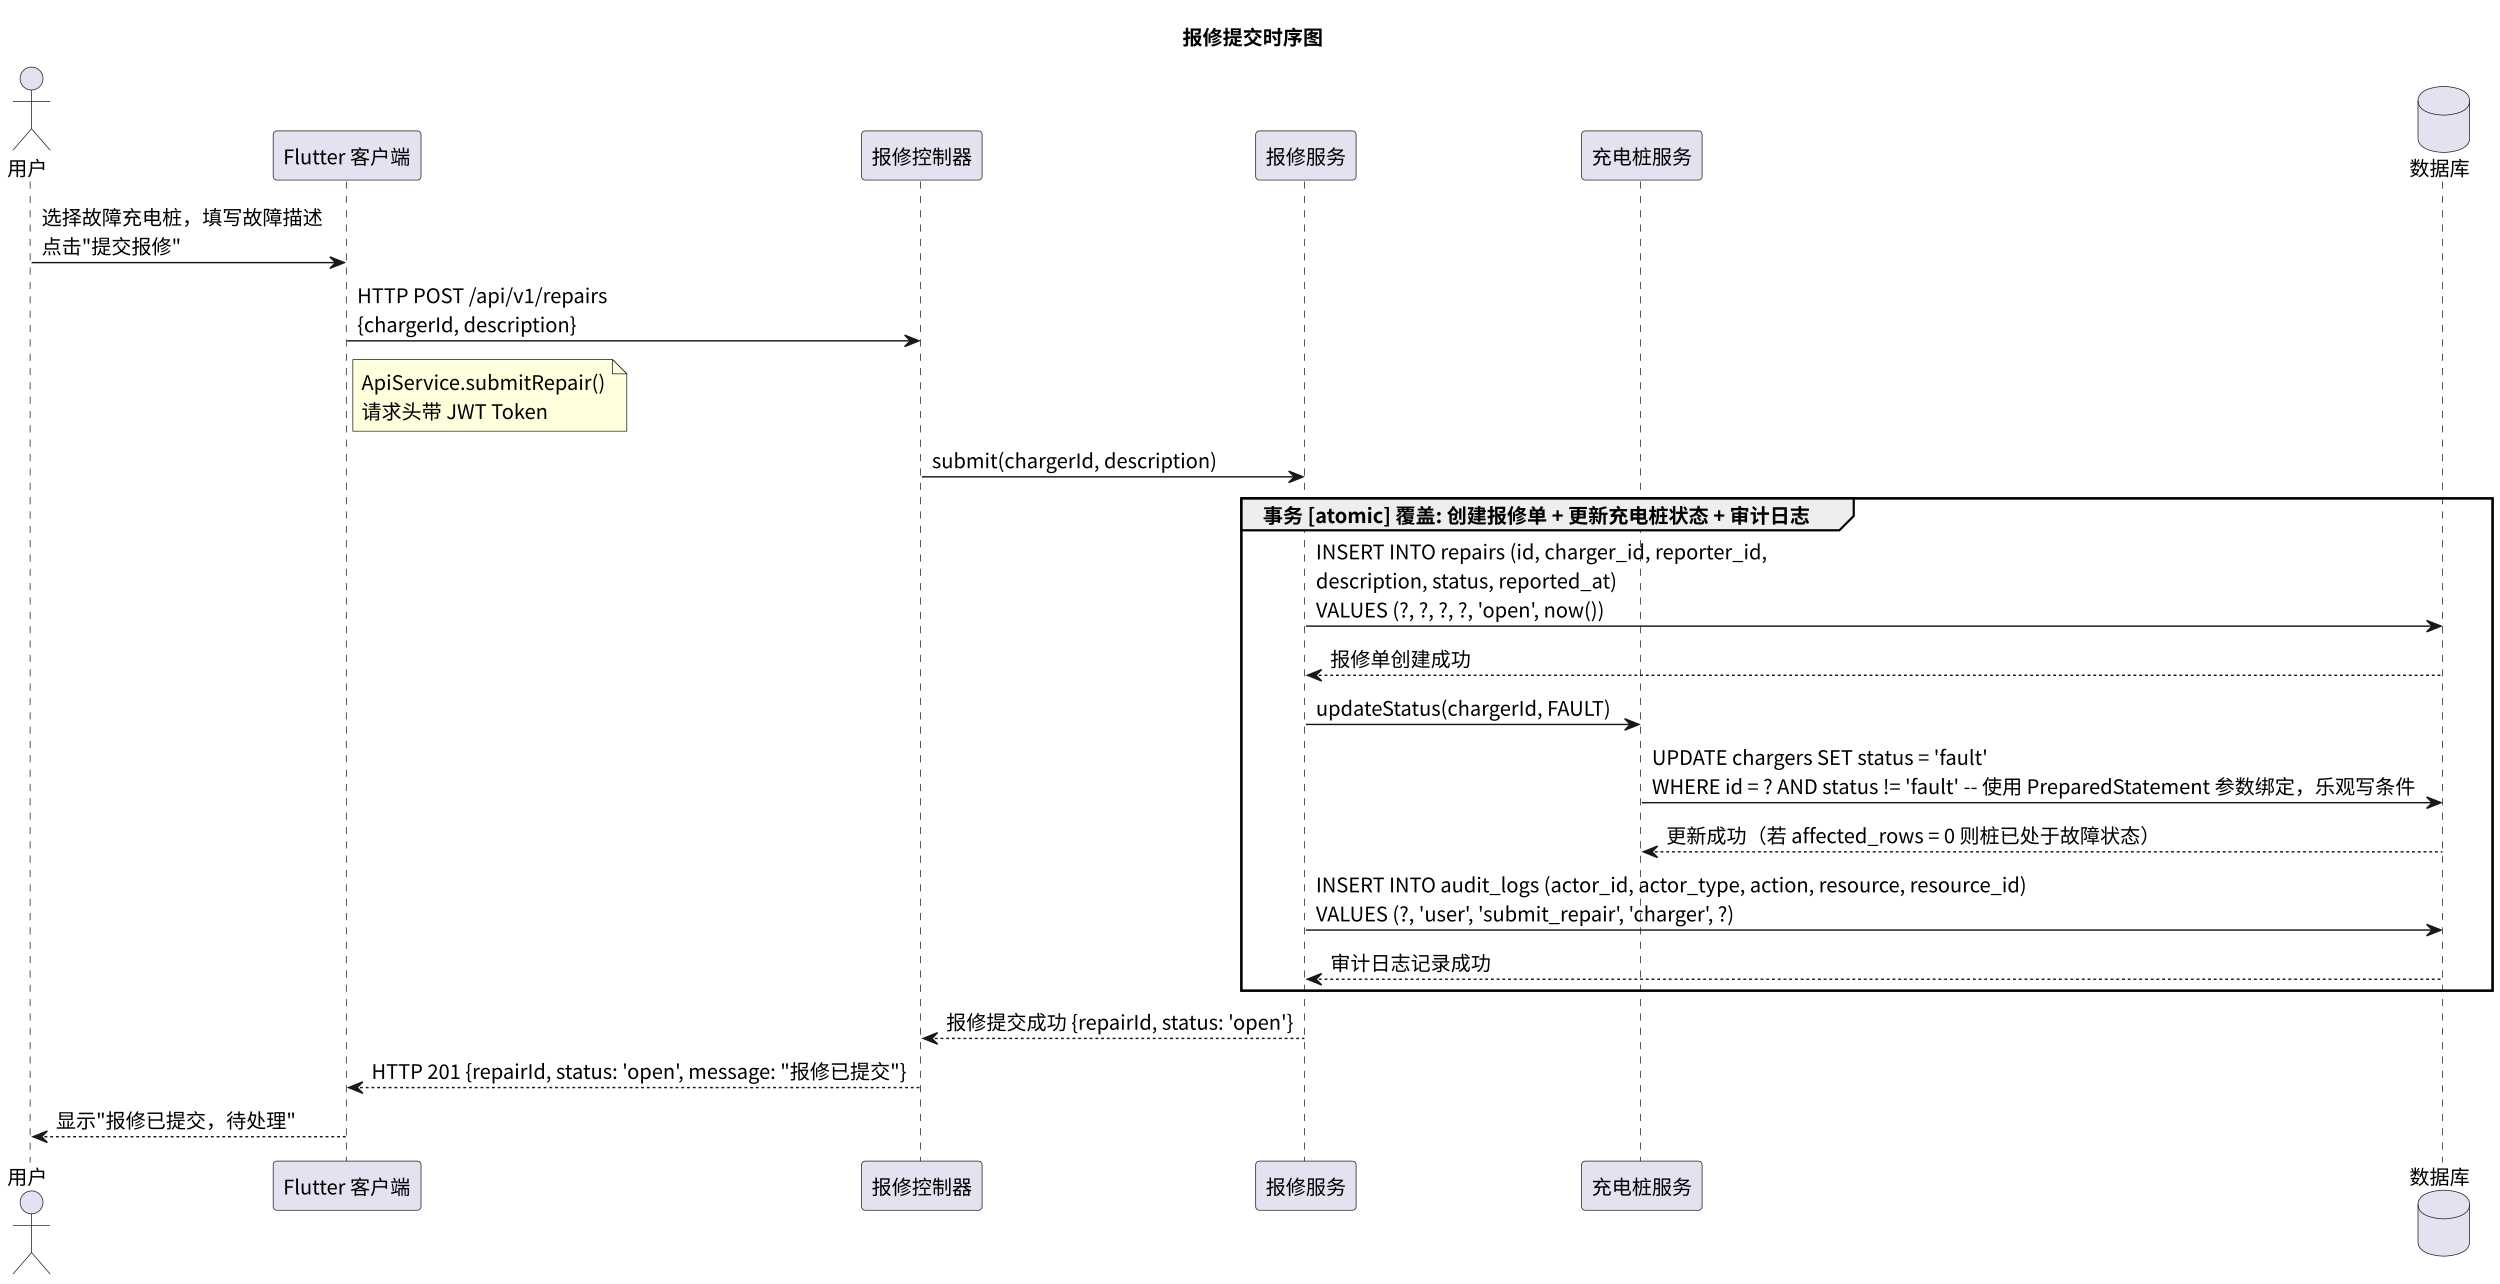
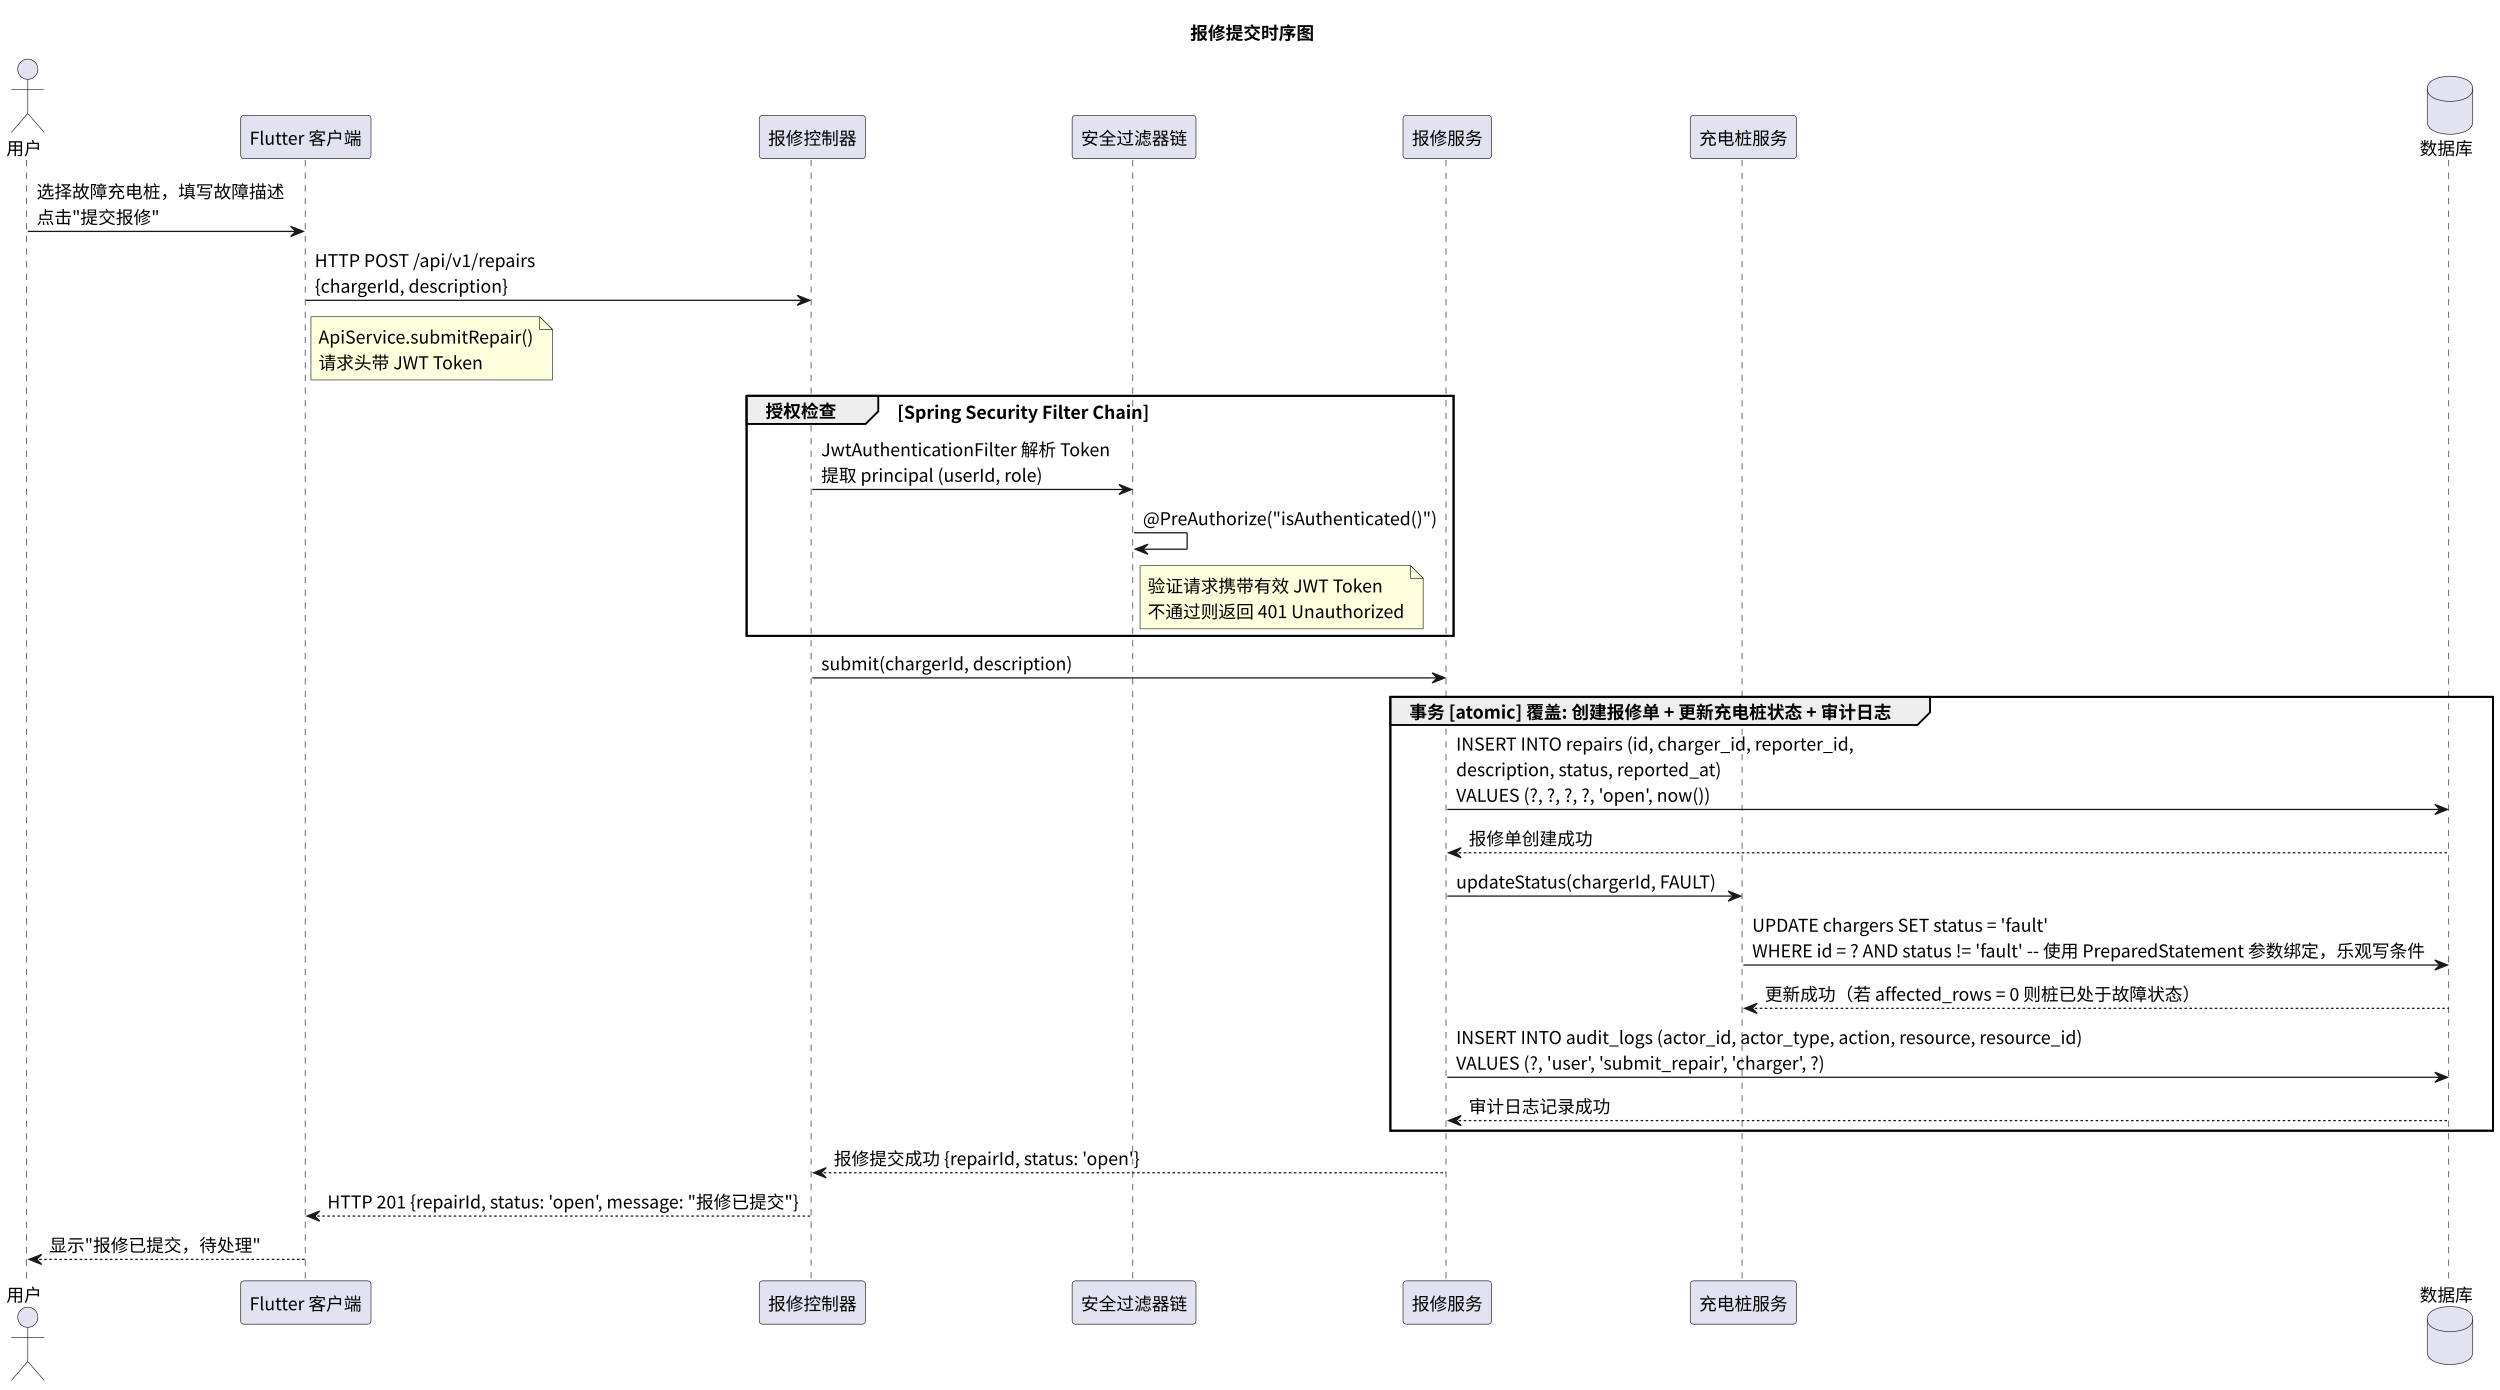
- <svg xmlns="http://www.w3.org/2000/svg" contentStyleType="text/css" data-diagram-type="SEQUENCE" height="895px" preserveAspectRatio="none" style="width:1743px;height:895px;background:#FFFFFF;" version="1.1" viewBox="0 0 1743 895" width="1743px" zoomAndPan="magnify">
+ <svg xmlns="http://www.w3.org/2000/svg" contentStyleType="text/css" data-diagram-type="SEQUENCE" height="1099px" preserveAspectRatio="none" style="width:1978px;height:1099px;background:#FFFFFF;" version="1.1" viewBox="0 0 1978 1099" width="1978px" zoomAndPan="magnify">
  <defs />
  <g>
-     <text fill="#000000" font-family="Noto Sans CJK SC" font-size="14" font-weight="bold" lengthAdjust="spacing" textLength="98" x="824.417" y="31.24">报修提交时序图</text>
-     <rect fill="none" height="343.263" style="stroke:#000000;stroke-width:1.5;" width="872.371" x="865.463" y="347.447" />
+     <text fill="#000000" font-family="Noto Sans CJK SC" font-size="14" font-weight="bold" lengthAdjust="spacing" textLength="98" x="941.722" y="31.24">报修提交时序图</text>
+     <rect fill="none" height="189.903" style="stroke:#000000;stroke-width:1.5;" width="559.364" x="590.71" y="313.175" />
+     <rect fill="none" height="343.263" style="stroke:#000000;stroke-width:1.5;" width="872.371" x="1100.074" y="551.351" />
    <g>
-       <rect fill="#000000" fill-opacity="0" height="683.982" width="8" x="18" y="126.544" />
-       <line style="stroke:#181818;stroke-width:0.5;stroke-dasharray:5,5;" x1="21" x2="21" y1="126.544" y2="810.526" />
+       <rect fill="#000000" fill-opacity="0" height="887.885" width="8" x="18" y="126.544" />
+       <line style="stroke:#181818;stroke-width:0.5;stroke-dasharray:5,5;" x1="21" x2="21" y1="126.544" y2="1014.429" />
    </g>
    <g>
-       <rect fill="#000000" fill-opacity="0" height="683.982" width="8" x="237.999" y="126.544" />
-       <line style="stroke:#181818;stroke-width:0.5;stroke-dasharray:5,5;" x1="241.458" x2="241.458" y1="126.544" y2="810.526" />
+       <rect fill="#000000" fill-opacity="0" height="887.885" width="8" x="237.999" y="126.544" />
+       <line style="stroke:#181818;stroke-width:0.5;stroke-dasharray:5,5;" x1="241.458" x2="241.458" y1="126.544" y2="1014.429" />
    </g>
    <g>
-       <rect fill="#000000" fill-opacity="0" height="683.982" width="8" x="638.71" y="126.544" />
-       <line style="stroke:#181818;stroke-width:0.5;stroke-dasharray:5,5;" x1="641.71" x2="641.71" y1="126.544" y2="810.526" />
+       <rect fill="#000000" fill-opacity="0" height="887.885" width="8" x="638.71" y="126.544" />
+       <line style="stroke:#181818;stroke-width:0.5;stroke-dasharray:5,5;" x1="641.71" x2="641.71" y1="126.544" y2="1014.429" />
    </g>
    <g>
-       <rect fill="#000000" fill-opacity="0" height="683.982" width="8" x="906.462" y="126.544" />
-       <line style="stroke:#181818;stroke-width:0.5;stroke-dasharray:5,5;" x1="909.463" x2="909.463" y1="126.544" y2="810.526" />
+       <rect fill="#000000" fill-opacity="0" height="887.885" width="8" x="893.275" y="126.544" />
+       <line style="stroke:#181818;stroke-width:0.5;stroke-dasharray:5,5;" x1="896.275" x2="896.275" y1="126.544" y2="1014.429" />
    </g>
    <g>
-       <rect fill="#000000" fill-opacity="0" height="683.982" width="8" x="1140.7" y="126.544" />
-       <line style="stroke:#181818;stroke-width:0.5;stroke-dasharray:5,5;" x1="1143.7" x2="1143.7" y1="126.544" y2="810.526" />
+       <rect fill="#000000" fill-opacity="0" height="887.885" width="8" x="1141.074" y="126.544" />
+       <line style="stroke:#181818;stroke-width:0.5;stroke-dasharray:5,5;" x1="1144.074" x2="1144.074" y1="126.544" y2="1014.429" />
    </g>
    <g>
-       <rect fill="#000000" fill-opacity="0" height="683.982" width="8" x="1699.834" y="126.544" />
-       <line style="stroke:#181818;stroke-width:0.5;stroke-dasharray:5,5;" x1="1702.834" x2="1702.834" y1="126.544" y2="810.526" />
+       <rect fill="#000000" fill-opacity="0" height="887.885" width="8" x="1375.311" y="126.544" />
+       <line style="stroke:#181818;stroke-width:0.5;stroke-dasharray:5,5;" x1="1378.311" x2="1378.311" y1="126.544" y2="1014.429" />
+     </g>
+     <g>
+       <rect fill="#000000" fill-opacity="0" height="887.885" width="8" x="1934.445" y="126.544" />
+       <line style="stroke:#181818;stroke-width:0.5;stroke-dasharray:5,5;" x1="1937.445" x2="1937.445" y1="126.544" y2="1014.429" />
    </g>
    <g class="participant participant-head" data-participant="U">
      <text fill="#000000" font-family="Noto Sans CJK SC" font-size="14" lengthAdjust="spacing" textLength="28" x="5" y="122.512">用户</text>
      <ellipse cx="22" cy="54.772" fill="#E2E2F0" rx="8" ry="8" style="stroke:#181818;stroke-width:0.5;" />
      <path d="M22,62.772 L22,89.772 M9,70.772 L35,70.772 M22,89.772 L9,104.772 M22,89.772 L35,104.772" fill="none" style="stroke:#181818;stroke-width:0.5;" />
    </g>
    <g class="participant participant-tail" data-participant="U">
-       <text fill="#000000" font-family="Noto Sans CJK SC" font-size="14" lengthAdjust="spacing" textLength="28" x="5" y="825.766">用户</text>
-       <ellipse cx="22" cy="838.298" fill="#E2E2F0" rx="8" ry="8" style="stroke:#181818;stroke-width:0.5;" />
-       <path d="M22,846.298 L22,873.298 M9,854.298 L35,854.298 M22,873.298 L9,888.298 M22,873.298 L35,888.298" fill="none" style="stroke:#181818;stroke-width:0.5;" />
+       <text fill="#000000" font-family="Noto Sans CJK SC" font-size="14" lengthAdjust="spacing" textLength="28" x="5" y="1029.669">用户</text>
+       <ellipse cx="22" cy="1042.201" fill="#E2E2F0" rx="8" ry="8" style="stroke:#181818;stroke-width:0.5;" />
+       <path d="M22,1050.201 L22,1077.201 M9,1058.201 L35,1058.201 M22,1077.201 L9,1092.201 M22,1077.201 L35,1092.201" fill="none" style="stroke:#181818;stroke-width:0.5;" />
    </g>
    <g class="participant participant-head" data-participant="FE">
      <rect fill="#E2E2F0" height="34.272" rx="2.5" ry="2.5" style="stroke:#181818;stroke-width:0.5;" width="103.082" x="190.458" y="91.272" />
      <text fill="#000000" font-family="Noto Sans CJK SC" font-size="14" lengthAdjust="spacing" textLength="89.082" x="197.458" y="114.512">Flutter 客户端</text>
    </g>
    <g class="participant participant-tail" data-participant="FE">
-       <rect fill="#E2E2F0" height="34.272" rx="2.5" ry="2.5" style="stroke:#181818;stroke-width:0.5;" width="103.082" x="190.458" y="809.526" />
-       <text fill="#000000" font-family="Noto Sans CJK SC" font-size="14" lengthAdjust="spacing" textLength="89.082" x="197.458" y="832.766">Flutter 客户端</text>
+       <rect fill="#E2E2F0" height="34.272" rx="2.5" ry="2.5" style="stroke:#181818;stroke-width:0.5;" width="103.082" x="190.458" y="1013.429" />
+       <text fill="#000000" font-family="Noto Sans CJK SC" font-size="14" lengthAdjust="spacing" textLength="89.082" x="197.458" y="1036.669">Flutter 客户端</text>
    </g>
    <g class="participant participant-head" data-participant="Ctrl">
      <rect fill="#E2E2F0" height="34.272" rx="2.5" ry="2.5" style="stroke:#181818;stroke-width:0.5;" width="84" x="600.71" y="91.272" />
      <text fill="#000000" font-family="Noto Sans CJK SC" font-size="14" lengthAdjust="spacing" textLength="70" x="607.71" y="114.512">报修控制器</text>
    </g>
    <g class="participant participant-tail" data-participant="Ctrl">
-       <rect fill="#E2E2F0" height="34.272" rx="2.5" ry="2.5" style="stroke:#181818;stroke-width:0.5;" width="84" x="600.71" y="809.526" />
-       <text fill="#000000" font-family="Noto Sans CJK SC" font-size="14" lengthAdjust="spacing" textLength="70" x="607.71" y="832.766">报修控制器</text>
+       <rect fill="#E2E2F0" height="34.272" rx="2.5" ry="2.5" style="stroke:#181818;stroke-width:0.5;" width="84" x="600.71" y="1013.429" />
+       <text fill="#000000" font-family="Noto Sans CJK SC" font-size="14" lengthAdjust="spacing" textLength="70" x="607.71" y="1036.669">报修控制器</text>
+     </g>
+     <g class="participant participant-head" data-participant="Security">
+       <rect fill="#E2E2F0" height="34.272" rx="2.5" ry="2.5" style="stroke:#181818;stroke-width:0.5;" width="98" x="848.275" y="91.272" />
+       <text fill="#000000" font-family="Noto Sans CJK SC" font-size="14" lengthAdjust="spacing" textLength="84" x="855.275" y="114.512">安全过滤器链</text>
+     </g>
+     <g class="participant participant-tail" data-participant="Security">
+       <rect fill="#E2E2F0" height="34.272" rx="2.5" ry="2.5" style="stroke:#181818;stroke-width:0.5;" width="98" x="848.275" y="1013.429" />
+       <text fill="#000000" font-family="Noto Sans CJK SC" font-size="14" lengthAdjust="spacing" textLength="84" x="855.275" y="1036.669">安全过滤器链</text>
    </g>
    <g class="participant participant-head" data-participant="RS">
-       <rect fill="#E2E2F0" height="34.272" rx="2.5" ry="2.5" style="stroke:#181818;stroke-width:0.5;" width="70" x="875.463" y="91.272" />
-       <text fill="#000000" font-family="Noto Sans CJK SC" font-size="14" lengthAdjust="spacing" textLength="56" x="882.463" y="114.512">报修服务</text>
+       <rect fill="#E2E2F0" height="34.272" rx="2.5" ry="2.5" style="stroke:#181818;stroke-width:0.5;" width="70" x="1110.074" y="91.272" />
+       <text fill="#000000" font-family="Noto Sans CJK SC" font-size="14" lengthAdjust="spacing" textLength="56" x="1117.074" y="114.512">报修服务</text>
    </g>
    <g class="participant participant-tail" data-participant="RS">
-       <rect fill="#E2E2F0" height="34.272" rx="2.5" ry="2.5" style="stroke:#181818;stroke-width:0.5;" width="70" x="875.463" y="809.526" />
-       <text fill="#000000" font-family="Noto Sans CJK SC" font-size="14" lengthAdjust="spacing" textLength="56" x="882.463" y="832.766">报修服务</text>
+       <rect fill="#E2E2F0" height="34.272" rx="2.5" ry="2.5" style="stroke:#181818;stroke-width:0.5;" width="70" x="1110.074" y="1013.429" />
+       <text fill="#000000" font-family="Noto Sans CJK SC" font-size="14" lengthAdjust="spacing" textLength="56" x="1117.074" y="1036.669">报修服务</text>
    </g>
    <g class="participant participant-head" data-participant="CS">
-       <rect fill="#E2E2F0" height="34.272" rx="2.5" ry="2.5" style="stroke:#181818;stroke-width:0.5;" width="84" x="1102.7" y="91.272" />
-       <text fill="#000000" font-family="Noto Sans CJK SC" font-size="14" lengthAdjust="spacing" textLength="70" x="1109.7" y="114.512">充电桩服务</text>
+       <rect fill="#E2E2F0" height="34.272" rx="2.5" ry="2.5" style="stroke:#181818;stroke-width:0.5;" width="84" x="1337.311" y="91.272" />
+       <text fill="#000000" font-family="Noto Sans CJK SC" font-size="14" lengthAdjust="spacing" textLength="70" x="1344.311" y="114.512">充电桩服务</text>
    </g>
    <g class="participant participant-tail" data-participant="CS">
-       <rect fill="#E2E2F0" height="34.272" rx="2.5" ry="2.5" style="stroke:#181818;stroke-width:0.5;" width="84" x="1102.7" y="809.526" />
-       <text fill="#000000" font-family="Noto Sans CJK SC" font-size="14" lengthAdjust="spacing" textLength="70" x="1109.7" y="832.766">充电桩服务</text>
+       <rect fill="#E2E2F0" height="34.272" rx="2.5" ry="2.5" style="stroke:#181818;stroke-width:0.5;" width="84" x="1337.311" y="1013.429" />
+       <text fill="#000000" font-family="Noto Sans CJK SC" font-size="14" lengthAdjust="spacing" textLength="70" x="1344.311" y="1036.669">充电桩服务</text>
    </g>
    <g class="participant participant-head" data-participant="DB">
-       <text fill="#000000" font-family="Noto Sans CJK SC" font-size="14" lengthAdjust="spacing" textLength="42" x="1679.834" y="122.512">数据库</text>
-       <path d="M1685.834,70.272 C1685.834,60.272 1703.834,60.272 1703.834,60.272 C1703.834,60.272 1721.834,60.272 1721.834,70.272 L1721.834,96.272 C1721.834,106.272 1703.834,106.272 1703.834,106.272 C1703.834,106.272 1685.834,106.272 1685.834,96.272 L1685.834,70.272" fill="#E2E2F0" style="stroke:#181818;stroke-width:0.5;" />
-       <path d="M1685.834,70.272 C1685.834,80.272 1703.834,80.272 1703.834,80.272 C1703.834,80.272 1721.834,80.272 1721.834,70.272" fill="none" style="stroke:#181818;stroke-width:0.5;" />
+       <text fill="#000000" font-family="Noto Sans CJK SC" font-size="14" lengthAdjust="spacing" textLength="42" x="1914.445" y="122.512">数据库</text>
+       <path d="M1920.445,70.272 C1920.445,60.272 1938.445,60.272 1938.445,60.272 C1938.445,60.272 1956.445,60.272 1956.445,70.272 L1956.445,96.272 C1956.445,106.272 1938.445,106.272 1938.445,106.272 C1938.445,106.272 1920.445,106.272 1920.445,96.272 L1920.445,70.272" fill="#E2E2F0" style="stroke:#181818;stroke-width:0.5;" />
+       <path d="M1920.445,70.272 C1920.445,80.272 1938.445,80.272 1938.445,80.272 C1938.445,80.272 1956.445,80.272 1956.445,70.272" fill="none" style="stroke:#181818;stroke-width:0.5;" />
    </g>
    <g class="participant participant-tail" data-participant="DB">
-       <text fill="#000000" font-family="Noto Sans CJK SC" font-size="14" lengthAdjust="spacing" textLength="42" x="1679.834" y="825.766">数据库</text>
-       <path d="M1685.834,839.798 C1685.834,829.798 1703.834,829.798 1703.834,829.798 C1703.834,829.798 1721.834,829.798 1721.834,839.798 L1721.834,865.798 C1721.834,875.798 1703.834,875.798 1703.834,875.798 C1703.834,875.798 1685.834,875.798 1685.834,865.798 L1685.834,839.798" fill="#E2E2F0" style="stroke:#181818;stroke-width:0.5;" />
-       <path d="M1685.834,839.798 C1685.834,849.798 1703.834,849.798 1703.834,849.798 C1703.834,849.798 1721.834,849.798 1721.834,839.798" fill="none" style="stroke:#181818;stroke-width:0.5;" />
+       <text fill="#000000" font-family="Noto Sans CJK SC" font-size="14" lengthAdjust="spacing" textLength="42" x="1914.445" y="1029.669">数据库</text>
+       <path d="M1920.445,1043.701 C1920.445,1033.701 1938.445,1033.701 1938.445,1033.701 C1938.445,1033.701 1956.445,1033.701 1956.445,1043.701 L1956.445,1069.701 C1956.445,1079.701 1938.445,1079.701 1938.445,1079.701 C1938.445,1079.701 1920.445,1079.701 1920.445,1069.701 L1920.445,1043.701" fill="#E2E2F0" style="stroke:#181818;stroke-width:0.5;" />
+       <path d="M1920.445,1043.701 C1920.445,1053.701 1938.445,1053.701 1938.445,1053.701 C1938.445,1053.701 1956.445,1053.701 1956.445,1043.701" fill="none" style="stroke:#181818;stroke-width:0.5;" />
    </g>
    <g class="message" data-participant-1="U" data-participant-2="FE">
      <polygon fill="#181818" points="229.999,179.088,239.999,183.088,229.999,187.088,233.999,183.088" style="stroke:#181818;stroke-width:1;" />
      <line style="stroke:#181818;stroke-width:1;" x1="22" x2="235.999" y1="183.088" y2="183.088" />
      <text fill="#000000" font-family="Noto Sans CJK SC" font-size="14" lengthAdjust="spacing" textLength="195.999" x="29" y="156.784">选择故障充电桩，填写故障描述</text>
      <text fill="#000000" font-family="Noto Sans CJK SC" font-size="14" lengthAdjust="spacing" textLength="97.272" x="29" y="177.056">点击"提交报修"</text>
    </g>
    <g class="message" data-participant-1="FE" data-participant-2="Ctrl">
      <polygon fill="#181818" points="630.71,233.631,640.71,237.631,630.71,241.631,634.71,237.631" style="stroke:#181818;stroke-width:1;" />
      <line style="stroke:#181818;stroke-width:1;" x1="241.999" x2="636.71" y1="237.631" y2="237.631" />
      <text fill="#000000" font-family="Noto Sans CJK SC" font-size="14" lengthAdjust="spacing" textLength="175.601" x="248.999" y="211.328">HTTP POST /api/v1/repairs</text>
      <text fill="#000000" font-family="Noto Sans CJK SC" font-size="14" lengthAdjust="spacing" textLength="153.551" x="248.999" y="231.6">{chargerId, description}</text>
    </g>
    <path d="M246,250.631 L246,300.632 L437,300.632 L437,260.632 L427,250.631 L246,250.631" fill="#FEFFDD" style="stroke:#181818;stroke-width:0.5;" />
    <path d="M427,250.631 L427,260.632 L437,260.632 L427,250.631" fill="#FEFFDD" style="stroke:#181818;stroke-width:0.5;" />
    <text fill="#000000" font-family="Noto Sans CJK SC" font-size="14" lengthAdjust="spacing" textLength="170.253" x="252" y="271.871">ApiService.submitRepair()</text>
    <text fill="#000000" font-family="Noto Sans CJK SC" font-size="14" lengthAdjust="spacing" textLength="131.333" x="252" y="292.143">请求头带 JWT Token</text>
+     <path d="M590.71,313.175 L694.887,313.175 L694.887,325.447 L684.887,335.447 L590.71,335.447 L590.71,313.175" fill="#EEEEEE" style="stroke:#000000;stroke-width:1.5;" />
+     <rect fill="none" height="189.903" style="stroke:#000000;stroke-width:1.5;" width="559.364" x="590.71" y="313.175" />
+     <text fill="#000000" font-family="Noto Sans CJK SC" font-size="14" font-weight="bold" lengthAdjust="spacing" textLength="56" x="605.71" y="330.415">授权检查</text>
+     <text fill="#000000" font-family="Noto Sans CJK SC" font-size="14" font-weight="bold" lengthAdjust="spacing" textLength="199.653" x="709.887" y="331.415">[Spring Security Filter Chain]</text>
+     <g class="message" data-participant-1="Ctrl" data-participant-2="Security">
+       <polygon fill="#181818" points="885.275,383.263,895.275,387.263,885.275,391.263,889.275,387.263" style="stroke:#181818;stroke-width:1;" />
+       <line style="stroke:#181818;stroke-width:1;" x1="642.71" x2="891.275" y1="387.263" y2="387.263" />
+       <text fill="#000000" font-family="Noto Sans CJK SC" font-size="14" lengthAdjust="spacing" textLength="230.565" x="649.71" y="360.959">JwtAuthenticationFilter 解析 Token</text>
+       <text fill="#000000" font-family="Noto Sans CJK SC" font-size="14" lengthAdjust="spacing" textLength="175.461" x="649.71" y="381.231">提取 principal (userId, role)</text>
+     </g>
+     <g class="message" data-participant-1="Security" data-participant-2="Security">
+       <line style="stroke:#181818;stroke-width:1;" x1="897.275" x2="939.275" y1="421.535" y2="421.535" />
+       <line style="stroke:#181818;stroke-width:1;" x1="939.275" x2="939.275" y1="421.535" y2="434.535" />
+       <line style="stroke:#181818;stroke-width:1;" x1="898.275" x2="939.275" y1="434.535" y2="434.535" />
+       <polygon fill="#181818" points="908.275,430.535,898.275,434.535,908.275,438.535,904.275,434.535" style="stroke:#181818;stroke-width:1;" />
+       <text fill="#000000" font-family="Noto Sans CJK SC" font-size="14" lengthAdjust="spacing" textLength="233.799" x="904.275" y="415.503">@PreAuthorize("isAuthenticated()")</text>
+     </g>
+     <path d="M902,447.535 L902,497.535 L1126,497.535 L1126,457.535 L1116,447.535 L902,447.535" fill="#FEFFDD" style="stroke:#181818;stroke-width:0.5;" />
+     <path d="M1116,447.535 L1116,457.535 L1126,457.535 L1116,447.535" fill="#FEFFDD" style="stroke:#181818;stroke-width:0.5;" />
+     <text fill="#000000" font-family="Noto Sans CJK SC" font-size="14" lengthAdjust="spacing" textLength="187.333" x="908" y="468.775">验证请求携带有效 JWT Token</text>
+     <text fill="#000000" font-family="Noto Sans CJK SC" font-size="14" lengthAdjust="spacing" textLength="203.223" x="908" y="489.047">不通过则返回 401 Unauthorized</text>
    <g class="message" data-participant-1="Ctrl" data-participant-2="RS">
-       <polygon fill="#181818" points="898.462,328.447,908.462,332.447,898.462,336.447,902.462,332.447" style="stroke:#181818;stroke-width:1;" />
-       <line style="stroke:#181818;stroke-width:1;" x1="642.71" x2="904.462" y1="332.447" y2="332.447" />
-       <text fill="#000000" font-family="Noto Sans CJK SC" font-size="14" lengthAdjust="spacing" textLength="199.345" x="649.71" y="326.415">submit(chargerId, description)</text>
+       <polygon fill="#181818" points="1133.074,532.351,1143.074,536.351,1133.074,540.351,1137.074,536.351" style="stroke:#181818;stroke-width:1;" />
+       <line style="stroke:#181818;stroke-width:1;" x1="642.71" x2="1139.074" y1="536.351" y2="536.351" />
+       <text fill="#000000" font-family="Noto Sans CJK SC" font-size="14" lengthAdjust="spacing" textLength="199.345" x="649.71" y="530.319">submit(chargerId, description)</text>
    </g>
-     <path d="M865.463,347.447 L1292.423,347.447 L1292.423,359.719 L1282.423,369.719 L865.463,369.719 L865.463,347.447" fill="#EEEEEE" style="stroke:#000000;stroke-width:1.5;" />
-     <rect fill="none" height="343.263" style="stroke:#000000;stroke-width:1.5;" width="872.371" x="865.463" y="347.447" />
-     <text fill="#000000" font-family="Noto Sans CJK SC" font-size="14" font-weight="bold" lengthAdjust="spacing" textLength="381.96" x="880.463" y="364.687">事务 [atomic] 覆盖: 创建报修单 + 更新充电桩状态 + 审计日志</text>
+     <path d="M1100.074,551.351 L1527.034,551.351 L1527.034,563.622 L1517.034,573.622 L1100.074,573.622 L1100.074,551.351" fill="#EEEEEE" style="stroke:#000000;stroke-width:1.5;" />
+     <rect fill="none" height="343.263" style="stroke:#000000;stroke-width:1.5;" width="872.371" x="1100.074" y="551.351" />
+     <text fill="#000000" font-family="Noto Sans CJK SC" font-size="14" font-weight="bold" lengthAdjust="spacing" textLength="381.96" x="1115.074" y="568.591">事务 [atomic] 覆盖: 创建报修单 + 更新充电桩状态 + 审计日志</text>
    <g class="message" data-participant-1="RS" data-participant-2="DB">
-       <polygon fill="#181818" points="1691.834,432.535,1701.834,436.535,1691.834,440.535,1695.834,436.535" style="stroke:#181818;stroke-width:1;" />
-       <line style="stroke:#181818;stroke-width:1;" x1="910.462" x2="1697.834" y1="436.535" y2="436.535" />
-       <text fill="#000000" font-family="Noto Sans CJK SC" font-size="14" lengthAdjust="spacing" textLength="316.287" x="917.462" y="389.959">INSERT INTO repairs (id, charger_id, reporter_id,</text>
-       <text fill="#000000" font-family="Noto Sans CJK SC" font-size="14" lengthAdjust="spacing" textLength="211.553" x="917.462" y="410.231">description, status, reported_at)</text>
-       <text fill="#000000" font-family="Noto Sans CJK SC" font-size="14" lengthAdjust="spacing" textLength="204.091" x="917.462" y="430.503">VALUES (?, ?, ?, ?, 'open', now())</text>
+       <polygon fill="#181818" points="1926.445,636.438,1936.445,640.438,1926.445,644.438,1930.445,640.438" style="stroke:#181818;stroke-width:1;" />
+       <line style="stroke:#181818;stroke-width:1;" x1="1145.074" x2="1932.445" y1="640.438" y2="640.438" />
+       <text fill="#000000" font-family="Noto Sans CJK SC" font-size="14" lengthAdjust="spacing" textLength="316.287" x="1152.074" y="593.862">INSERT INTO repairs (id, charger_id, reporter_id,</text>
+       <text fill="#000000" font-family="Noto Sans CJK SC" font-size="14" lengthAdjust="spacing" textLength="211.553" x="1152.074" y="614.134">description, status, reported_at)</text>
+       <text fill="#000000" font-family="Noto Sans CJK SC" font-size="14" lengthAdjust="spacing" textLength="204.091" x="1152.074" y="634.406">VALUES (?, ?, ?, ?, 'open', now())</text>
    </g>
    <g class="message" data-participant-1="DB" data-participant-2="RS">
-       <polygon fill="#181818" points="921.462,466.807,911.462,470.807,921.462,474.807,917.462,470.807" style="stroke:#181818;stroke-width:1;" />
-       <line style="stroke:#181818;stroke-width:1;stroke-dasharray:2,2;" x1="915.462" x2="1702.834" y1="470.807" y2="470.807" />
-       <text fill="#000000" font-family="Noto Sans CJK SC" font-size="14" lengthAdjust="spacing" textLength="98" x="927.462" y="464.775">报修单创建成功</text>
+       <polygon fill="#181818" points="1156.074,670.71,1146.074,674.71,1156.074,678.71,1152.074,674.71" style="stroke:#181818;stroke-width:1;" />
+       <line style="stroke:#181818;stroke-width:1;stroke-dasharray:2,2;" x1="1150.074" x2="1937.445" y1="674.71" y2="674.71" />
+       <text fill="#000000" font-family="Noto Sans CJK SC" font-size="14" lengthAdjust="spacing" textLength="98" x="1162.074" y="668.678">报修单创建成功</text>
    </g>
    <g class="message" data-participant-1="RS" data-participant-2="CS">
-       <polygon fill="#181818" points="1132.7,501.079,1142.7,505.079,1132.7,509.079,1136.7,505.079" style="stroke:#181818;stroke-width:1;" />
-       <line style="stroke:#181818;stroke-width:1;" x1="910.462" x2="1138.7" y1="505.079" y2="505.079" />
-       <text fill="#000000" font-family="Noto Sans CJK SC" font-size="14" lengthAdjust="spacing" textLength="210.237" x="917.462" y="499.047">updateStatus(chargerId, FAULT)</text>
+       <polygon fill="#181818" points="1367.311,704.982,1377.311,708.982,1367.311,712.982,1371.311,708.982" style="stroke:#181818;stroke-width:1;" />
+       <line style="stroke:#181818;stroke-width:1;" x1="1145.074" x2="1373.311" y1="708.982" y2="708.982" />
+       <text fill="#000000" font-family="Noto Sans CJK SC" font-size="14" lengthAdjust="spacing" textLength="210.237" x="1152.074" y="702.95">updateStatus(chargerId, FAULT)</text>
    </g>
    <g class="message" data-participant-1="CS" data-participant-2="DB">
-       <polygon fill="#181818" points="1691.834,555.622,1701.834,559.622,1691.834,563.622,1695.834,559.622" style="stroke:#181818;stroke-width:1;" />
-       <line style="stroke:#181818;stroke-width:1;" x1="1144.7" x2="1697.834" y1="559.622" y2="559.622" />
-       <text fill="#000000" font-family="Noto Sans CJK SC" font-size="14" lengthAdjust="spacing" textLength="236.753" x="1151.7" y="533.319">UPDATE chargers SET status = 'fault'</text>
-       <text fill="#000000" font-family="Noto Sans CJK SC" font-size="14" lengthAdjust="spacing" textLength="535.134" x="1151.7" y="553.591">WHERE id = ? AND status != 'fault' -- 使用 PreparedStatement 参数绑定，乐观写条件</text>
+       <polygon fill="#181818" points="1926.445,759.526,1936.445,763.526,1926.445,767.526,1930.445,763.526" style="stroke:#181818;stroke-width:1;" />
+       <line style="stroke:#181818;stroke-width:1;" x1="1379.311" x2="1932.445" y1="763.526" y2="763.526" />
+       <text fill="#000000" font-family="Noto Sans CJK SC" font-size="14" lengthAdjust="spacing" textLength="236.753" x="1386.311" y="737.222">UPDATE chargers SET status = 'fault'</text>
+       <text fill="#000000" font-family="Noto Sans CJK SC" font-size="14" lengthAdjust="spacing" textLength="535.134" x="1386.311" y="757.494">WHERE id = ? AND status != 'fault' -- 使用 PreparedStatement 参数绑定，乐观写条件</text>
    </g>
    <g class="message" data-participant-1="DB" data-participant-2="CS">
-       <polygon fill="#181818" points="1155.7,589.894,1145.7,593.894,1155.7,597.894,1151.7,593.894" style="stroke:#181818;stroke-width:1;" />
-       <line style="stroke:#181818;stroke-width:1;stroke-dasharray:2,2;" x1="1149.7" x2="1702.834" y1="593.894" y2="593.894" />
-       <text fill="#000000" font-family="Noto Sans CJK SC" font-size="14" lengthAdjust="spacing" textLength="345.197" x="1161.7" y="587.862">更新成功（若 affected_rows = 0 则桩已处于故障状态）</text>
+       <polygon fill="#181818" points="1390.311,793.798,1380.311,797.798,1390.311,801.798,1386.311,797.798" style="stroke:#181818;stroke-width:1;" />
+       <line style="stroke:#181818;stroke-width:1;stroke-dasharray:2,2;" x1="1384.311" x2="1937.445" y1="797.798" y2="797.798" />
+       <text fill="#000000" font-family="Noto Sans CJK SC" font-size="14" lengthAdjust="spacing" textLength="345.197" x="1396.311" y="791.766">更新成功（若 affected_rows = 0 则桩已处于故障状态）</text>
    </g>
    <g class="message" data-participant-1="RS" data-participant-2="DB">
-       <polygon fill="#181818" points="1691.834,644.438,1701.834,648.438,1691.834,652.438,1695.834,648.438" style="stroke:#181818;stroke-width:1;" />
-       <line style="stroke:#181818;stroke-width:1;" x1="910.462" x2="1697.834" y1="648.438" y2="648.438" />
-       <text fill="#000000" font-family="Noto Sans CJK SC" font-size="14" lengthAdjust="spacing" textLength="498.244" x="917.462" y="622.134">INSERT INTO audit_logs (actor_id, actor_type, action, resource, resource_id)</text>
-       <text fill="#000000" font-family="Noto Sans CJK SC" font-size="14" lengthAdjust="spacing" textLength="299.109" x="917.462" y="642.406">VALUES (?, 'user', 'submit_repair', 'charger', ?)</text>
+       <polygon fill="#181818" points="1926.445,848.342,1936.445,852.342,1926.445,856.342,1930.445,852.342" style="stroke:#181818;stroke-width:1;" />
+       <line style="stroke:#181818;stroke-width:1;" x1="1145.074" x2="1932.445" y1="852.342" y2="852.342" />
+       <text fill="#000000" font-family="Noto Sans CJK SC" font-size="14" lengthAdjust="spacing" textLength="498.244" x="1152.074" y="826.038">INSERT INTO audit_logs (actor_id, actor_type, action, resource, resource_id)</text>
+       <text fill="#000000" font-family="Noto Sans CJK SC" font-size="14" lengthAdjust="spacing" textLength="299.109" x="1152.074" y="846.31">VALUES (?, 'user', 'submit_repair', 'charger', ?)</text>
    </g>
    <g class="message" data-participant-1="DB" data-participant-2="RS">
-       <polygon fill="#181818" points="921.462,678.71,911.462,682.71,921.462,686.71,917.462,682.71" style="stroke:#181818;stroke-width:1;" />
-       <line style="stroke:#181818;stroke-width:1;stroke-dasharray:2,2;" x1="915.462" x2="1702.834" y1="682.71" y2="682.71" />
-       <text fill="#000000" font-family="Noto Sans CJK SC" font-size="14" lengthAdjust="spacing" textLength="111.999" x="927.462" y="676.678">审计日志记录成功</text>
+       <polygon fill="#181818" points="1156.074,882.614,1146.074,886.614,1156.074,890.614,1152.074,886.614" style="stroke:#181818;stroke-width:1;" />
+       <line style="stroke:#181818;stroke-width:1;stroke-dasharray:2,2;" x1="1150.074" x2="1937.445" y1="886.614" y2="886.614" />
+       <text fill="#000000" font-family="Noto Sans CJK SC" font-size="14" lengthAdjust="spacing" textLength="111.999" x="1162.074" y="880.582">审计日志记录成功</text>
    </g>
    <g class="message" data-participant-1="RS" data-participant-2="Ctrl">
-       <polygon fill="#181818" points="653.71,719.982,643.71,723.982,653.71,727.982,649.71,723.982" style="stroke:#181818;stroke-width:1;" />
-       <line style="stroke:#181818;stroke-width:1;stroke-dasharray:2,2;" x1="647.71" x2="909.462" y1="723.982" y2="723.982" />
-       <text fill="#000000" font-family="Noto Sans CJK SC" font-size="14" lengthAdjust="spacing" textLength="243.753" x="659.71" y="717.95">报修提交成功 {repairId, status: 'open'}</text>
+       <polygon fill="#181818" points="653.71,923.885,643.71,927.885,653.71,931.885,649.71,927.885" style="stroke:#181818;stroke-width:1;" />
+       <line style="stroke:#181818;stroke-width:1;stroke-dasharray:2,2;" x1="647.71" x2="1144.074" y1="927.885" y2="927.885" />
+       <text fill="#000000" font-family="Noto Sans CJK SC" font-size="14" lengthAdjust="spacing" textLength="243.753" x="659.71" y="921.854">报修提交成功 {repairId, status: 'open'}</text>
    </g>
    <g class="message" data-participant-1="Ctrl" data-participant-2="FE">
-       <polygon fill="#181818" points="252.999,754.254,242.999,758.254,252.999,762.254,248.999,758.254" style="stroke:#181818;stroke-width:1;" />
-       <line style="stroke:#181818;stroke-width:1;stroke-dasharray:2,2;" x1="246.999" x2="641.71" y1="758.254" y2="758.254" />
-       <text fill="#000000" font-family="Noto Sans CJK SC" font-size="14" lengthAdjust="spacing" textLength="376.71" x="258.999" y="752.222">HTTP 201 {repairId, status: 'open', message: "报修已提交"}</text>
+       <polygon fill="#181818" points="252.999,958.157,242.999,962.157,252.999,966.157,248.999,962.157" style="stroke:#181818;stroke-width:1;" />
+       <line style="stroke:#181818;stroke-width:1;stroke-dasharray:2,2;" x1="246.999" x2="641.71" y1="962.157" y2="962.157" />
+       <text fill="#000000" font-family="Noto Sans CJK SC" font-size="14" lengthAdjust="spacing" textLength="376.71" x="258.999" y="956.125">HTTP 201 {repairId, status: 'open', message: "报修已提交"}</text>
    </g>
    <g class="message" data-participant-1="FE" data-participant-2="U">
-       <polygon fill="#181818" points="33,788.526,23,792.526,33,796.526,29,792.526" style="stroke:#181818;stroke-width:1;" />
-       <line style="stroke:#181818;stroke-width:1;stroke-dasharray:2,2;" x1="27" x2="240.999" y1="792.526" y2="792.526" />
-       <text fill="#000000" font-family="Noto Sans CJK SC" font-size="14" lengthAdjust="spacing" textLength="167.271" x="39" y="786.494">显示"报修已提交，待处理"</text>
+       <polygon fill="#181818" points="33,992.429,23,996.429,33,1000.429,29,996.429" style="stroke:#181818;stroke-width:1;" />
+       <line style="stroke:#181818;stroke-width:1;stroke-dasharray:2,2;" x1="27" x2="240.999" y1="996.429" y2="996.429" />
+       <text fill="#000000" font-family="Noto Sans CJK SC" font-size="14" lengthAdjust="spacing" textLength="167.271" x="39" y="990.397">显示"报修已提交，待处理"</text>
    </g>
  </g>
</svg>
